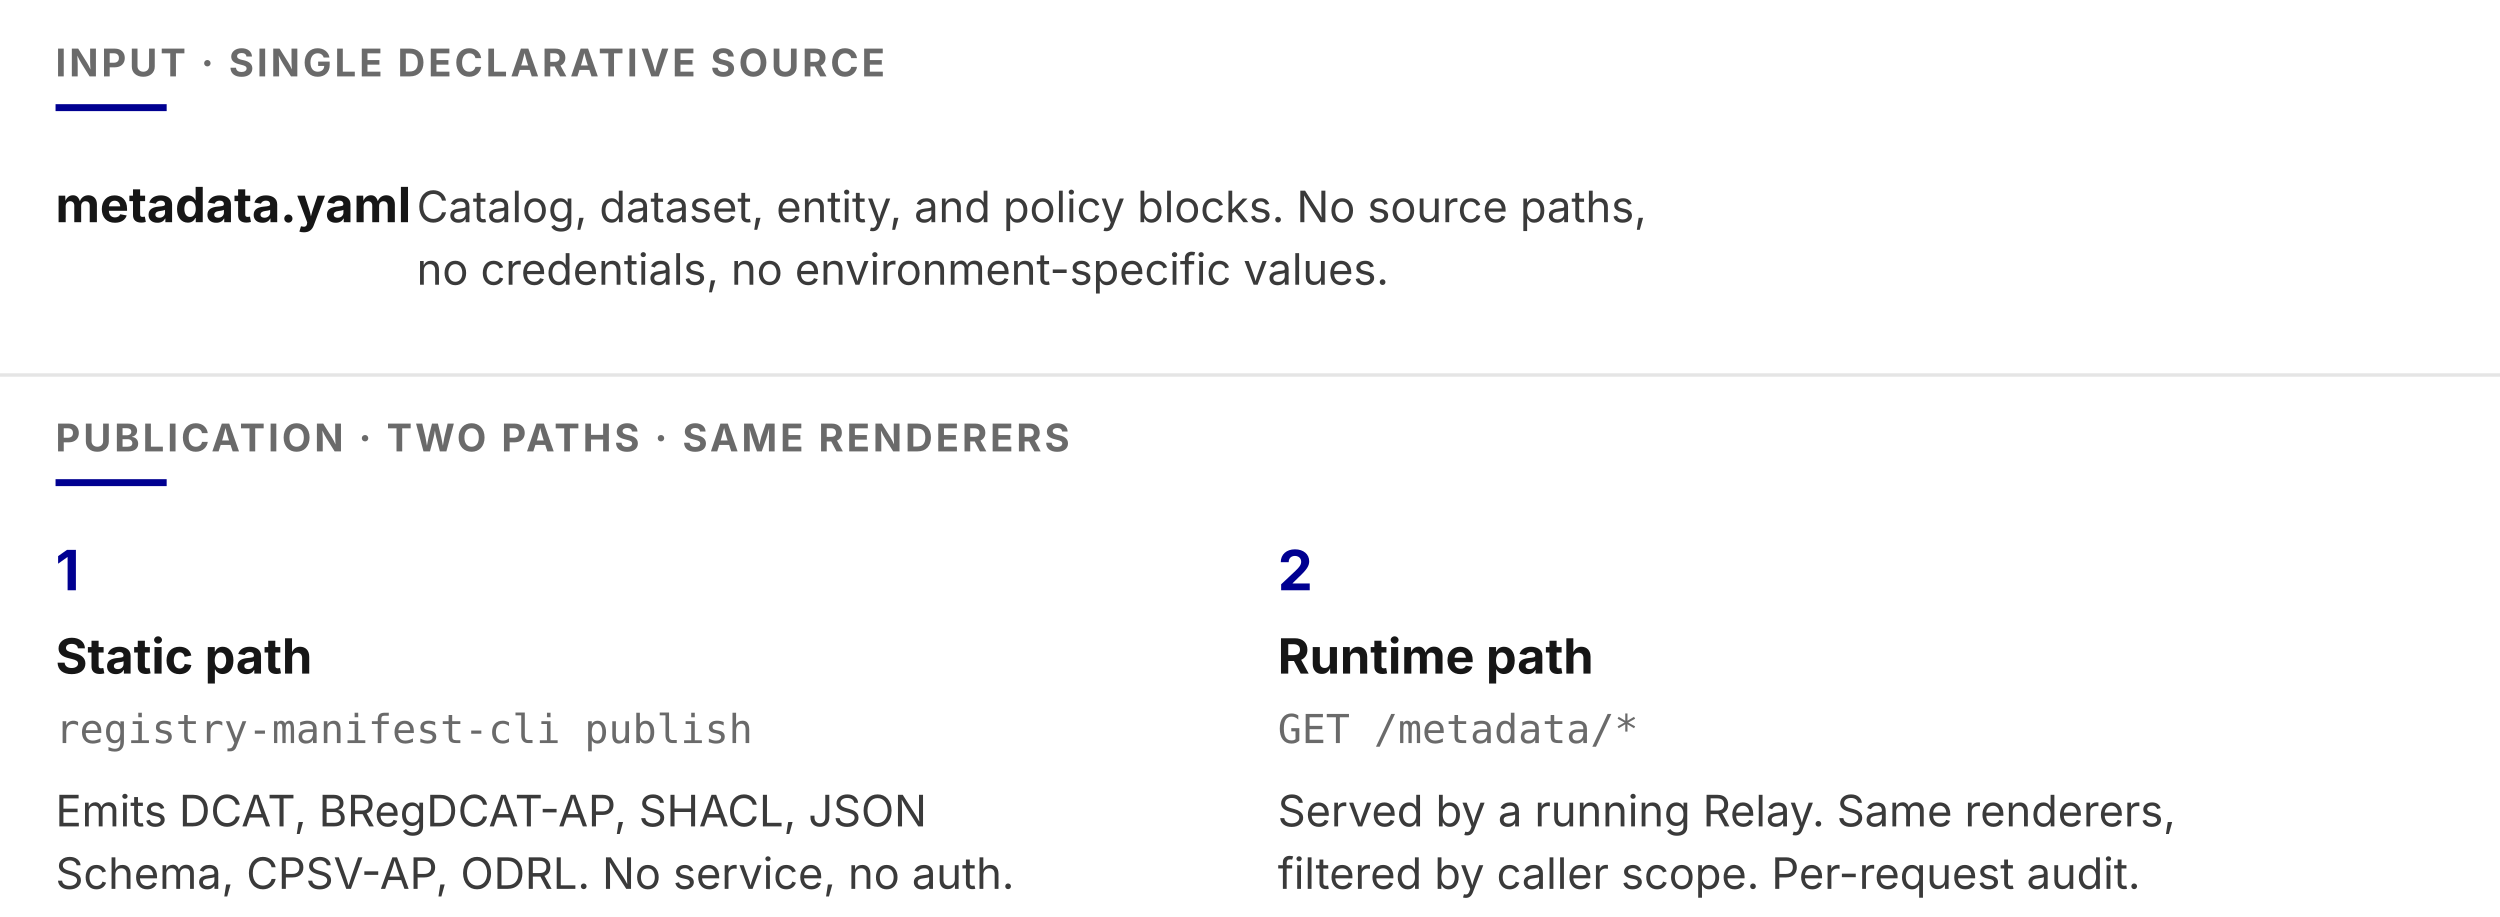
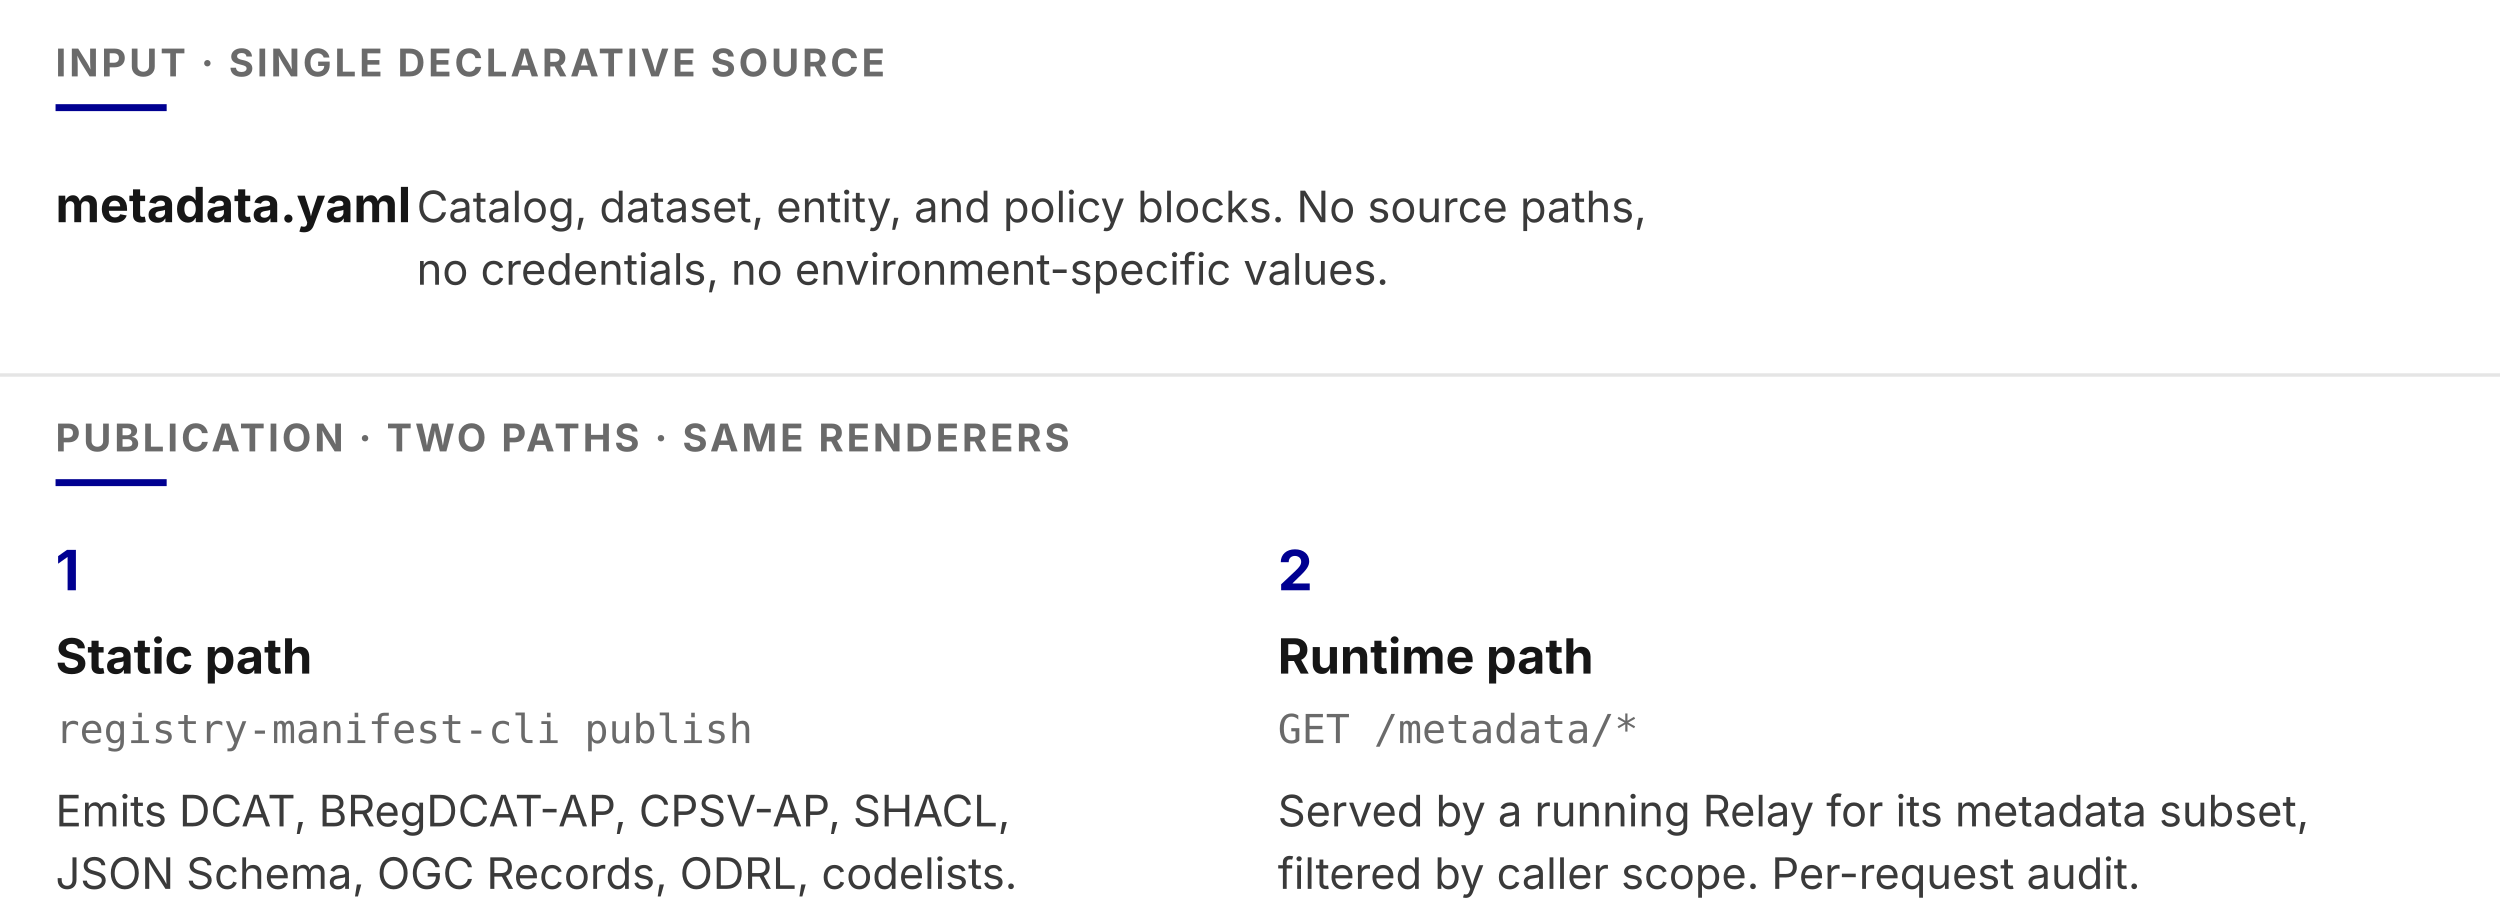
<svg xmlns="http://www.w3.org/2000/svg" viewBox="0 0 720 264" role="img" font-family="'Public Sans', system-ui, -apple-system, BlinkMacSystemFont, sans-serif" text-rendering="geometricPrecision">
  <text x="16" y="22" fill="#6a6a6a" font-size="11" font-weight="700" letter-spacing="0.08em">INPUT · SINGLE DECLARATIVE SOURCE</text>
  <rect x="16" y="30" width="32" height="2" fill="#000091" />
  <text x="16" y="64" fill="#161616" font-size="14" font-weight="700">metadata.yaml</text>
  <g fill="#3a3a3a" font-size="12.5">
    <text x="120" y="64">Catalog, dataset, entity, and policy blocks. No source paths,</text>
    <text x="120" y="82">no credentials, no environment-specific values.</text>
  </g>
  <line x1="0" y1="108" x2="720" y2="108" stroke="#e5e5e5" stroke-width="1" />
  <text x="16" y="130" fill="#6a6a6a" font-size="11" font-weight="700" letter-spacing="0.08em">PUBLICATION · TWO PATHS · SAME RENDERERS</text>
  <rect x="16" y="138" width="32" height="2" fill="#000091" />
  <g fill="#000091" font-size="16" font-weight="700">
    <text x="16" y="170">1</text>
    <text x="368" y="170">2</text>
  </g>
  <g fill="#161616" font-size="14" font-weight="700">
    <text x="16" y="194">Static path</text>
    <text x="368" y="194">Runtime path</text>
  </g>
  <g fill="#6a6a6a" font-size="11.5" font-family="'IBM Plex Mono', ui-monospace, SFMono-Regular, monospace">
    <text x="16" y="214">registry-manifest-cli publish</text>
    <text x="368" y="214">GET /metadata/*</text>
  </g>
  <g fill="#3a3a3a" font-size="12.5">
-     <text x="16" y="238">Emits DCAT, BRegDCAT-AP, SHACL, JSON</text>
-     <text x="16" y="256">Schema, CPSV-AP, ODRL. No service, no auth.</text>
-     <text x="368" y="238">Served by a running Relay. Same renderers,</text>
+     <text x="16" y="238">Emits DCAT, BRegDCAT-AP, CPSV-AP, SHACL,</text>
+     <text x="16" y="256">JSON Schema, OGC Records, ODRL, codelists.</text>
+     <text x="368" y="238">Served by a running Relay for its metadata subset,</text>
    <text x="368" y="256">filtered by caller scope. Per-request audit.</text>
  </g>
</svg>
